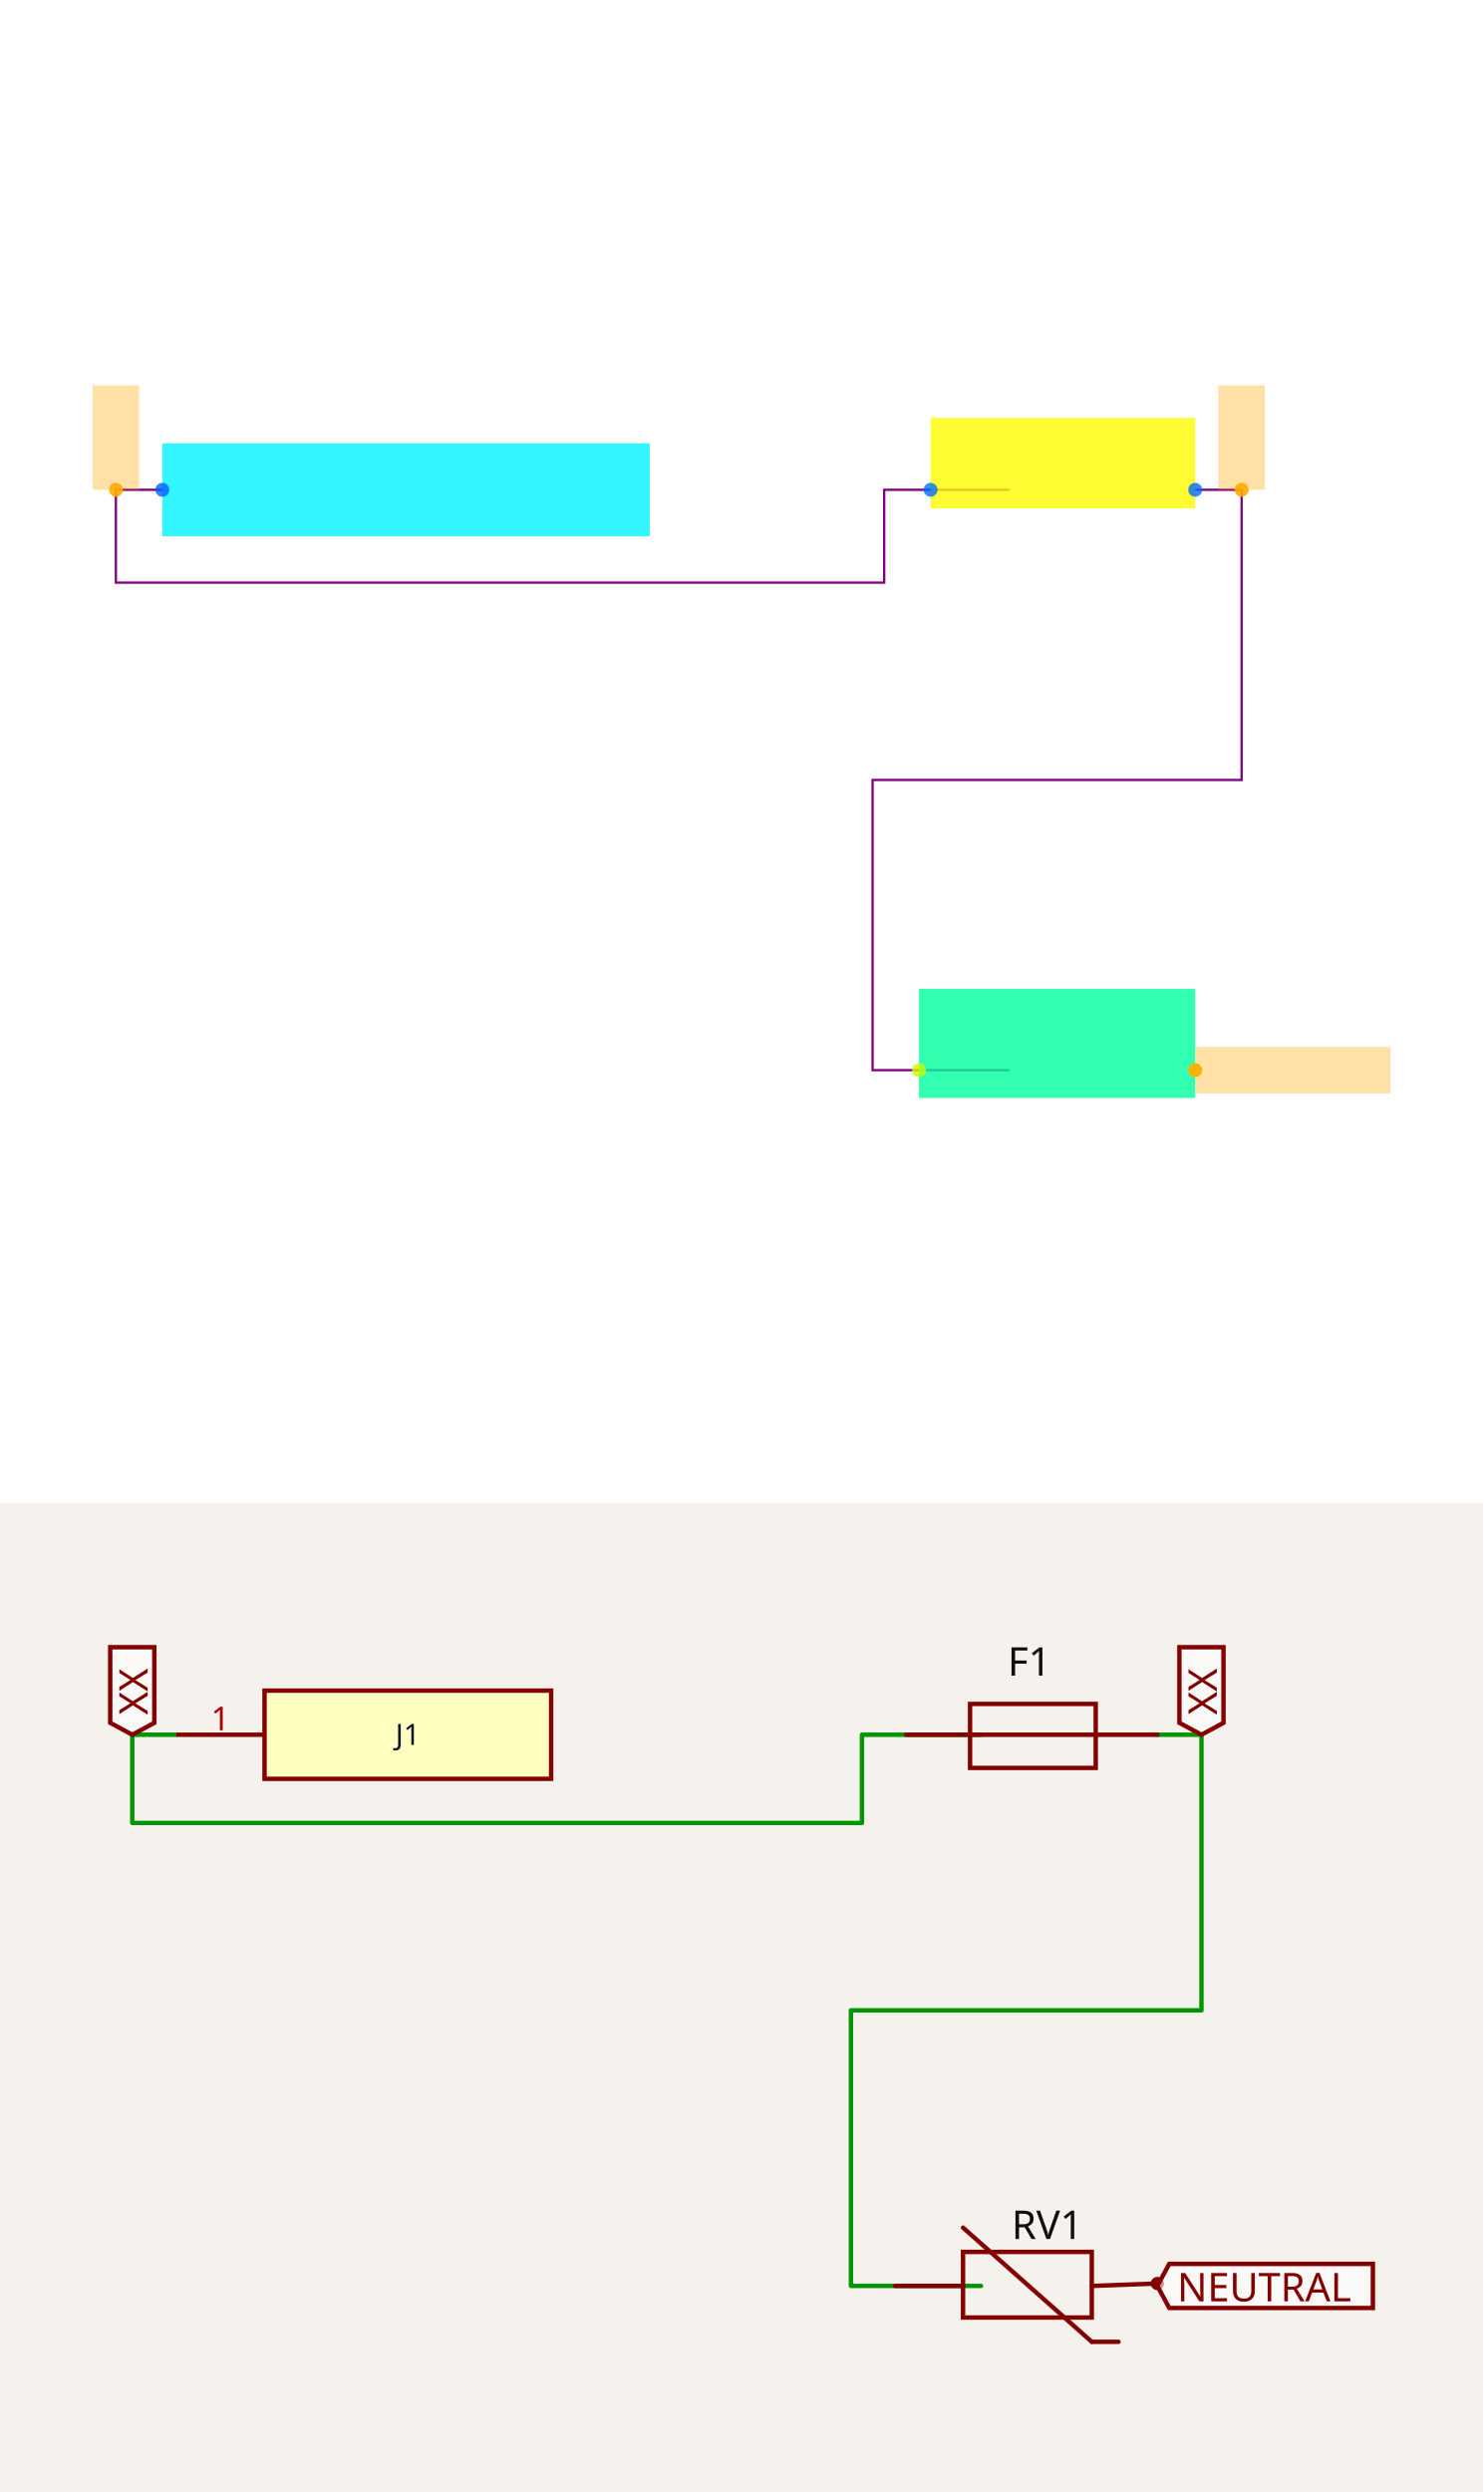
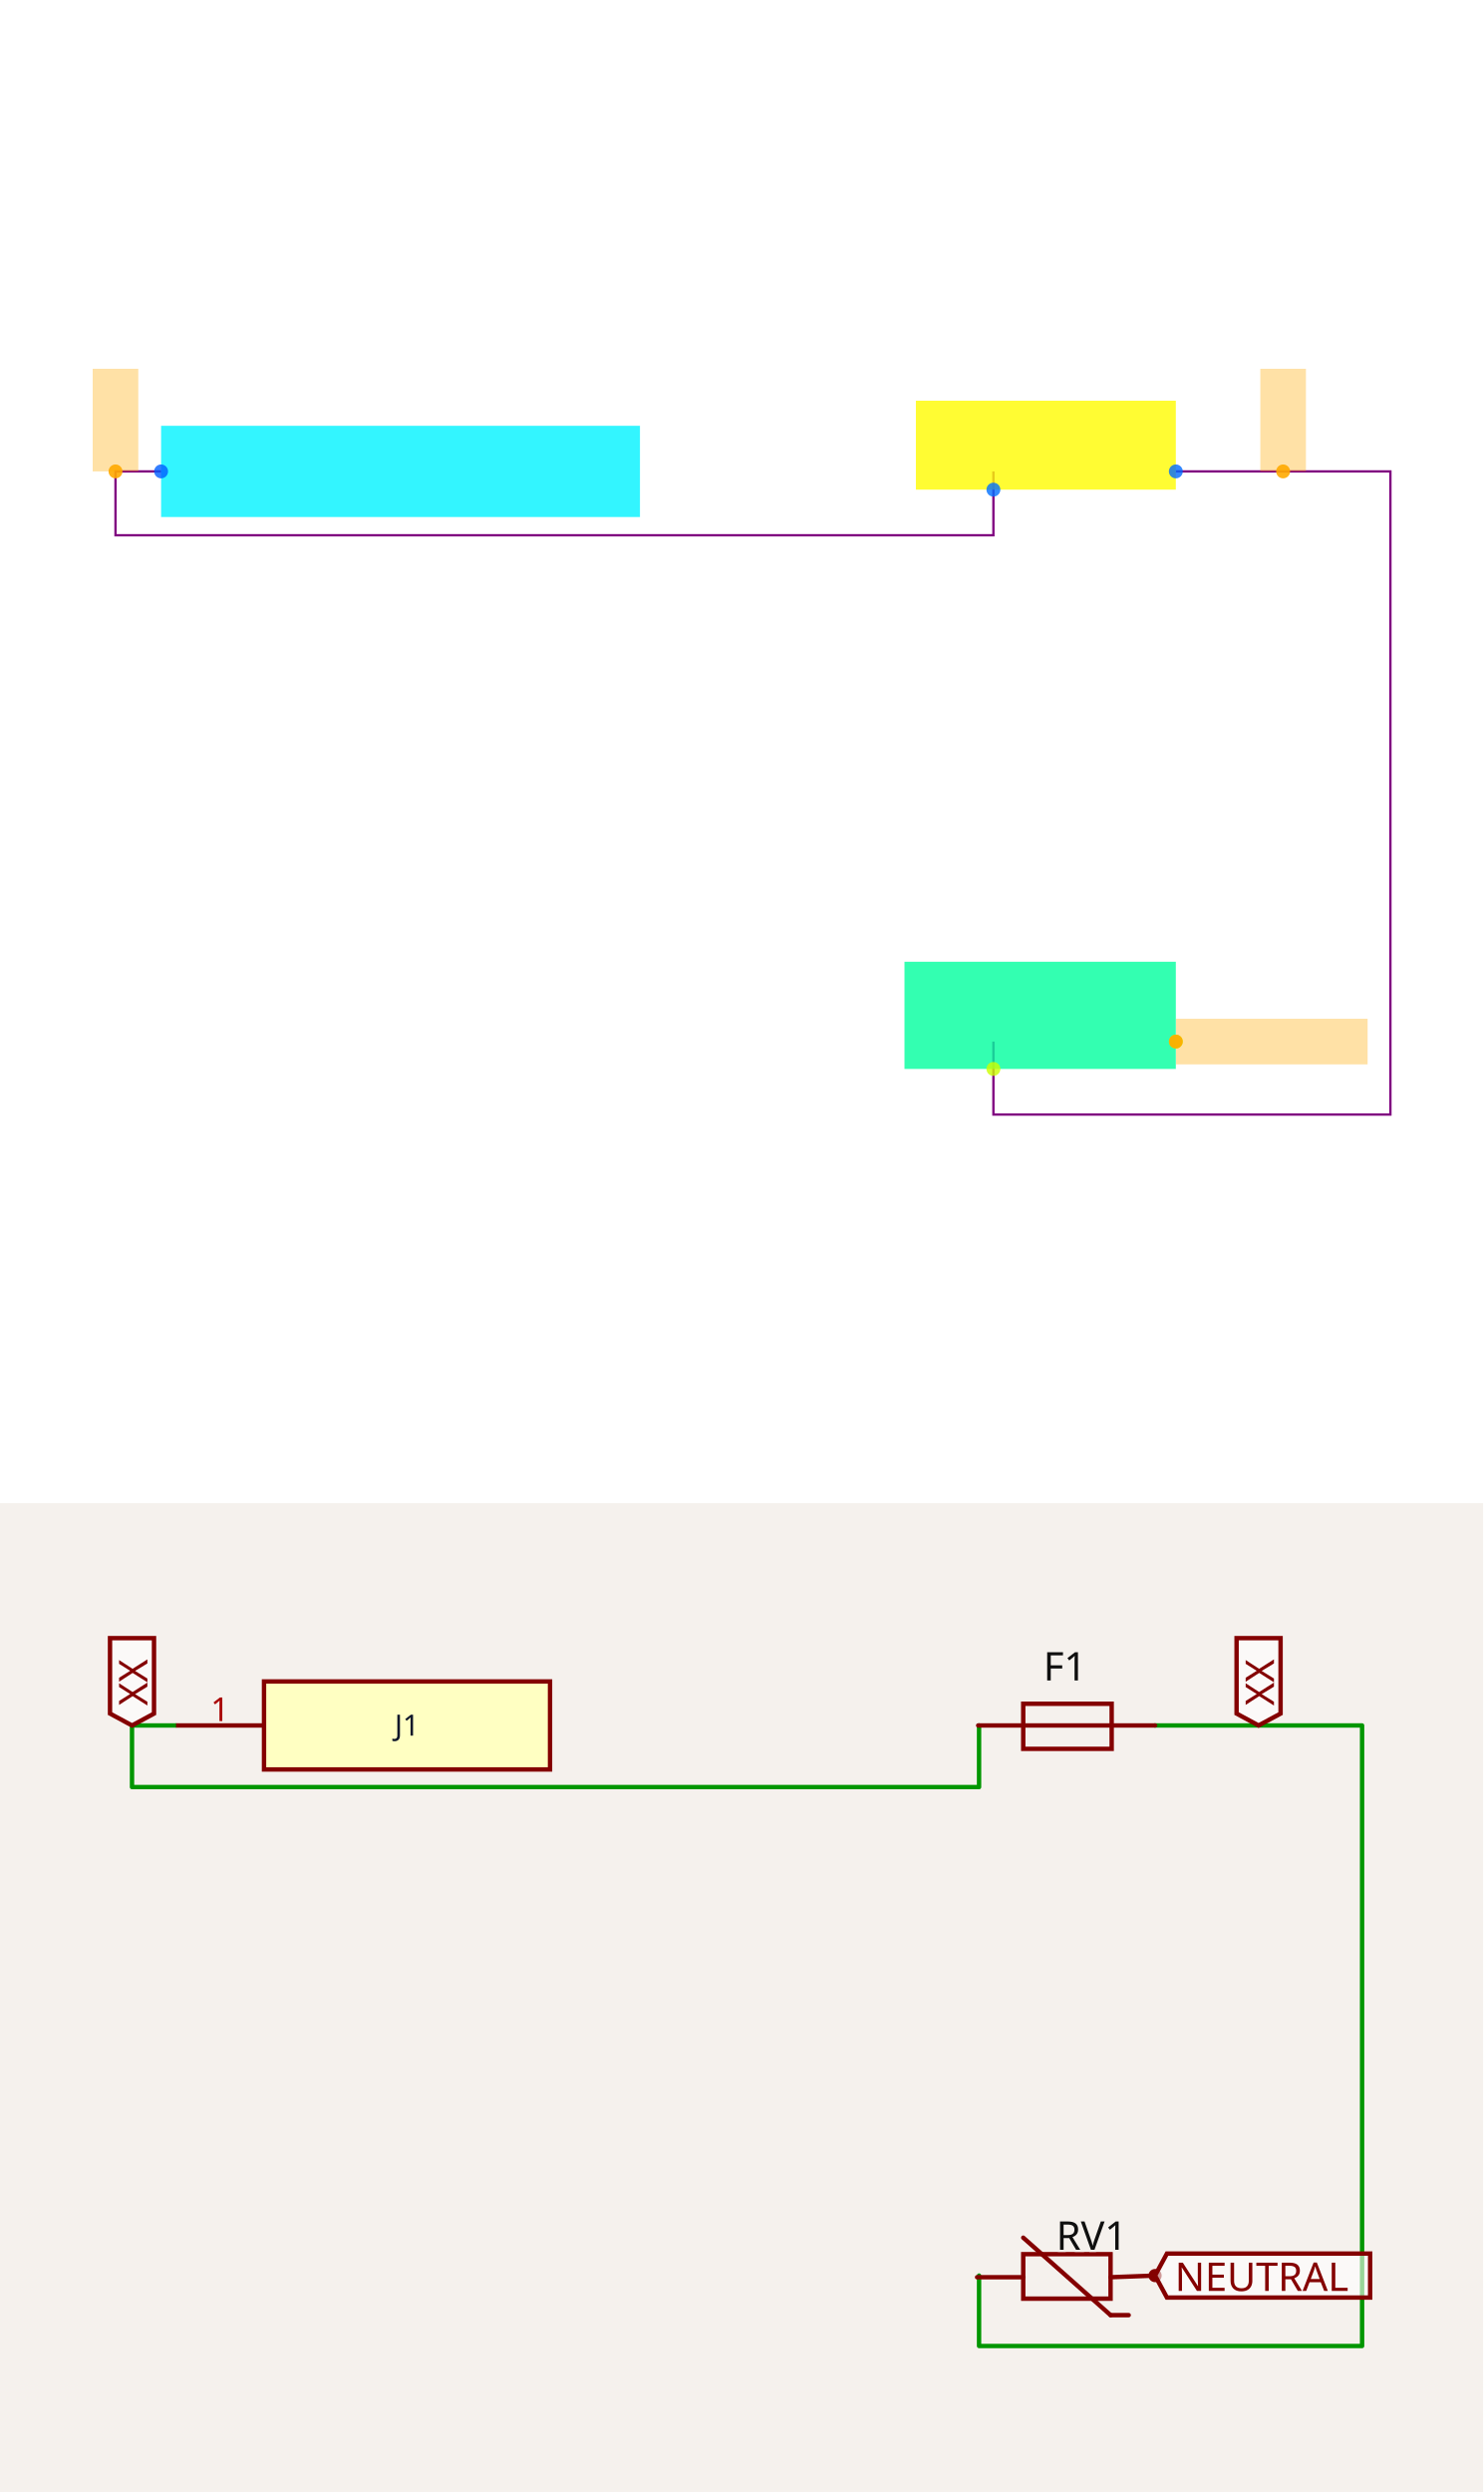
<svg xmlns="http://www.w3.org/2000/svg" width="1200" height="2016" viewBox="0 0 1200 2016" role="img" aria-label="Solver debug visualization on top and Circuit JSON schematic on the bottom">
  <g transform="translate(0, 0) scale(1.875, 1.875) translate(0, 0)">
    <rect width="100%" height="100%" fill="white" />
    <g>
-       <polyline data-points="-14.05,6 -14.25,6 -14.25,5.6 -10.940000000000001,5.6 -10.940000000000001,6 -10.4,6" data-type="line" data-label="" points="70.048,211.325 50.016,211.325 50.016,251.39 381.549,251.39 381.549,211.325 435.636,211.325" fill="none" stroke="purple" stroke-width="1px" />
+       <polyline data-points="-14.05,6 -14.25,6 -14.25,5.72 -10.399999999999999,5.72 -10.4,6" data-type="line" data-label="" points="69.52,203.395 49.84,203.395 49.84,230.947 428.684,230.947 428.684,203.395" fill="none" stroke="purple" stroke-width="1px" />
    </g>
    <g>
-       <polyline data-points="-9.6,6 -9.4,6 -9.4,4.75 -10.99,4.75 -10.99,3.5 -10.4,3.5" data-type="line" data-label="" points="515.765,211.325 535.797,211.325 535.797,336.527 376.541,336.527 376.541,461.728 435.636,461.728" fill="none" stroke="purple" stroke-width="1px" />
+       <polyline data-points="-9.6,6 -8.659,6 -8.659,3.180000000000001 -10.4,3.180000000000001 -10.4,3.5" data-type="line" data-label="" points="507.405,203.395 600,203.395 600,480.886 428.684,480.886 428.684,449.397" fill="none" stroke="purple" stroke-width="1px" />
    </g>
    <g>
-       <rect data-type="rect" data-label="J1" data-x="-13" data-y="6" x="70.048" y="191.293" width="210.338" height="40.064" fill="hsl(183, 100%, 50%, 0.8)" stroke="black" stroke-width="0.01" />
+       <rect data-type="rect" data-label="J1" data-x="-13" data-y="6" x="69.52" y="183.715" width="206.642" height="39.36" fill="hsl(183, 100%, 50%, 0.8)" stroke="black" stroke-width="0.01" />
    </g>
    <g>
-       <rect data-type="rect" data-label="F1" data-x="-10.17" data-y="6.115" x="401.581" y="180.275" width="114.184" height="39.063" fill="hsl(59, 100%, 50%, 0.8)" stroke="black" stroke-width="0.01" />
+       <rect data-type="rect" data-label="F1" data-x="-10.17" data-y="6.115" x="395.228" y="172.891" width="112.177" height="38.376" fill="hsl(59, 100%, 50%, 0.8)" stroke="black" stroke-width="0.01" />
    </g>
    <g>
-       <rect data-type="rect" data-label="RV1" data-x="-10.195" data-y="3.615" x="396.573" y="426.671" width="119.192" height="47.076" fill="hsl(157, 100%, 50%, 0.8)" stroke="black" stroke-width="0.01" />
+       <rect data-type="rect" data-label="RV1" data-x="-10.195" data-y="3.615" x="390.308" y="414.957" width="117.097" height="46.248" fill="hsl(157, 100%, 50%, 0.8)" stroke="black" stroke-width="0.01" />
    </g>
    <g>
-       <rect data-type="rect" data-label="netId: LINE globalConnNetId: connectivity_net0" data-x="-14.25" data-y="6.225" x="40" y="166.253" width="20.032" height="45.072" fill="hsl(40, 100%, 50%, 0.35)" stroke="black" stroke-width="0.01" />
+       <rect data-type="rect" data-label="netId: LINE globalConnNetId: connectivity_net0" data-x="-14.25" data-y="6.225" x="40" y="159.114" width="19.68" height="44.28" fill="hsl(40, 100%, 50%, 0.35)" stroke="black" stroke-width="0.01" />
    </g>
    <g>
-       <rect data-type="rect" data-label="netId: LINE_FUSED globalConnNetId: connectivity_net1" data-x="-9.4" data-y="6.225" x="525.781" y="166.253" width="20.032" height="45.072" fill="hsl(40, 100%, 50%, 0.35)" stroke="black" stroke-width="0.01" />
+       <rect data-type="rect" data-label="netId: LINE_FUSED globalConnNetId: connectivity_net1" data-x="-9.1295" data-y="6.225" x="543.862" y="159.114" width="19.68" height="44.28" fill="hsl(40, 100%, 50%, 0.35)" stroke="black" stroke-width="0.01" />
    </g>
    <g>
-       <rect data-type="rect" data-label="netId: NEUTRAL globalConnNetId: connectivity_net2" data-x="-9.179" data-y="3.5" x="515.865" y="451.712" width="84.135" height="20.032" fill="hsl(40, 100%, 50%, 0.35)" stroke="black" stroke-width="0.01" />
+       <rect data-type="rect" data-label="netId: NEUTRAL globalConnNetId: connectivity_net2" data-x="-9.179" data-y="3.5" x="507.503" y="439.557" width="82.657" height="19.68" fill="hsl(40, 100%, 50%, 0.35)" stroke="black" stroke-width="0.01" />
    </g>
    <g>
-       <circle data-type="point" data-label="J1.1 x-" data-x="-14.05" data-y="6" cx="70.048" cy="211.325" r="3" fill="hsl(218, 100%, 50%, 0.8)" />
+       <circle data-type="point" data-label="J1.1 x-" data-x="-14.05" data-y="6" cx="69.52" cy="203.395" r="3" fill="hsl(218, 100%, 50%, 0.8)" />
    </g>
    <g>
-       <circle data-type="point" data-label="F1.1 x-" data-x="-10.74" data-y="6" cx="401.581" cy="211.325" r="3" fill="hsl(214, 100%, 50%, 0.8)" />
+       <circle data-type="point" data-label="F1.1 y-" data-x="-10.4" data-y="5.92" cx="428.684" cy="211.267" r="3" fill="hsl(214, 100%, 50%, 0.8)" />
    </g>
    <g>
-       <circle data-type="point" data-label="F1.2 x+" data-x="-9.6" data-y="6" cx="515.765" cy="211.325" r="3" fill="hsl(215, 100%, 50%, 0.8)" />
+       <circle data-type="point" data-label="F1.2 x+" data-x="-9.6" data-y="6" cx="507.405" cy="203.395" r="3" fill="hsl(215, 100%, 50%, 0.8)" />
    </g>
    <g>
-       <circle data-type="point" data-label="RV1.1 x-" data-x="-10.790000000000001" data-y="3.5" cx="396.573" cy="461.728" r="3" fill="hsl(72, 100%, 50%, 0.8)" />
+       <circle data-type="point" data-label="RV1.1 y-" data-x="-10.4" data-y="3.3800000000000003" cx="428.684" cy="461.205" r="3" fill="hsl(72, 100%, 50%, 0.8)" />
    </g>
    <g>
-       <circle data-type="point" data-label="RV1.2 x+" data-x="-9.6" data-y="3.5" cx="515.765" cy="461.728" r="3" fill="hsl(73, 100%, 50%, 0.8)" />
+       <circle data-type="point" data-label="RV1.2 x+" data-x="-9.6" data-y="3.5" cx="507.405" cy="449.397" r="3" fill="hsl(73, 100%, 50%, 0.8)" />
    </g>
    <g>
-       <circle data-type="point" data-label="anchorPoint orientation: y+" data-x="-14.25" data-y="6" cx="50.016" cy="211.325" r="3" fill="hsl(40, 100%, 50%, 0.9)" />
+       <circle data-type="point" data-label="anchorPoint orientation: y+" data-x="-14.25" data-y="6" cx="49.84" cy="203.395" r="3" fill="hsl(40, 100%, 50%, 0.9)" />
    </g>
    <g>
-       <circle data-type="point" data-label="anchorPoint orientation: y+" data-x="-9.4" data-y="6" cx="535.797" cy="211.325" r="3" fill="hsl(40, 100%, 50%, 0.9)" />
+       <circle data-type="point" data-label="anchorPoint orientation: y+" data-x="-9.1295" data-y="6" cx="553.702" cy="203.395" r="3" fill="hsl(40, 100%, 50%, 0.9)" />
    </g>
    <g>
-       <circle data-type="point" data-label="anchorPoint orientation: x+" data-x="-9.6" data-y="3.5" cx="515.765" cy="461.728" r="3" fill="hsl(40, 100%, 50%, 0.9)" />
+       <circle data-type="point" data-label="anchorPoint orientation: x+" data-x="-9.6" data-y="3.5" cx="507.405" cy="449.397" r="3" fill="hsl(40, 100%, 50%, 0.9)" />
    </g>
    <g id="crosshair" style="display: none">
      <line id="crosshair-h" y1="0" y2="640" stroke="#666" stroke-width="0.5" />
      <line id="crosshair-v" x1="0" x2="640" stroke="#666" stroke-width="0.5" />
      <text id="coordinates" font-family="monospace" font-size="12" fill="#666" />
    </g>
  </g>
  <g transform="translate(0, 1216)">
    <style>
              .boundary { fill: rgb(245, 241, 237); }
              .schematic-boundary { fill: none; stroke: #fff; }
              .component { fill: none; stroke: rgb(132, 0, 0); }
              .chip { fill: rgb(255, 255, 194); stroke: rgb(132, 0, 0); }
              .component-pin { fill: none; stroke: rgb(132, 0, 0); }
              .text { font-family: sans-serif; fill: rgb(0, 150, 0); }
              .pin-number { fill: rgb(169, 0, 0); }
              .port-label { fill: rgb(0, 100, 100); }
              .component-name { fill: rgb(0, 100, 100); }

            </style>
    <rect class="boundary" x="0" y="0" width="1200" height="800" />
    <g class="trace sch-trace" data-layer="base" data-circuit-json-type="schematic_trace" data-schematic-trace-id="schematic_trace_0__stack1">
-       <path d="M 142.696 187.381 L 107.022 187.381 L 107.022 258.729 L 697.426 258.729 L 697.426 187.381 L 793.745 187.381" class="trace-invisible-hover-outline sch-trace-hitbox" stroke="rgb(0, 150, 0)" fill="none" stroke-width="28.539px" stroke-linecap="round" opacity="0" stroke-linejoin="round" />
-       <path class="sch-trace-path" d="M 142.696 187.381 L 107.022 187.381 L 107.022 258.729 L 697.426 258.729 L 697.426 187.381 L 793.745 187.381" stroke="rgb(0, 150, 0)" fill="none" stroke-width="3.567px" stroke-linecap="round" stroke-linejoin="round" />
+       <path d="M 142.412 179.878 L 106.809 179.878 L 106.809 229.723 L 792.167 229.723 L 792.167 179.878" class="trace-invisible-hover-outline sch-trace-hitbox" stroke="rgb(0, 150, 0)" fill="none" stroke-width="28.482px" stroke-linecap="round" opacity="0" stroke-linejoin="round" />
+       <path class="sch-trace-path" d="M 142.412 179.878 L 106.809 179.878 L 106.809 229.723 L 792.167 229.723 L 792.167 179.878" stroke="rgb(0, 150, 0)" fill="none" stroke-width="3.56px" stroke-linecap="round" stroke-linejoin="round" />
    </g>
    <g class="trace sch-trace" data-layer="base" data-circuit-json-type="schematic_trace" data-schematic-trace-id="schematic_trace_1__stack1">
-       <path d="M 936.441 187.381 L 972.115 187.381 L 972.115 410.343 L 688.507 410.343 L 688.507 633.305 L 793.745 633.305" class="trace-invisible-hover-outline sch-trace-hitbox" stroke="rgb(0, 150, 0)" fill="none" stroke-width="28.539px" stroke-linecap="round" opacity="0" stroke-linejoin="round" />
-       <path class="sch-trace-path" d="M 936.441 187.381 L 972.115 187.381 L 972.115 410.343 L 688.507 410.343 L 688.507 633.305 L 793.745 633.305" stroke="rgb(0, 150, 0)" fill="none" stroke-width="3.567px" stroke-linecap="round" stroke-linejoin="round" />
+       <path d="M 934.579 179.878 L 1102.092 179.878 L 1102.092 681.881 L 792.167 681.881 L 792.167 624.916" class="trace-invisible-hover-outline sch-trace-hitbox" stroke="rgb(0, 150, 0)" fill="none" stroke-width="28.482px" stroke-linecap="round" opacity="0" stroke-linejoin="round" />
+       <path class="sch-trace-path" d="M 934.579 179.878 L 1102.092 179.878 L 1102.092 681.881 L 792.167 681.881 L 792.167 624.916" stroke="rgb(0, 150, 0)" fill="none" stroke-width="3.56px" stroke-linecap="round" stroke-linejoin="round" />
    </g>
    <g class="trace-overlays sch-trace-overlays" data-layer="overlay" data-circuit-json-type="schematic_trace" data-schematic-trace-id="schematic_trace_0__stack1" />
    <g class="trace-overlays sch-trace-overlays" data-layer="overlay" data-circuit-json-type="schematic_trace" data-schematic-trace-id="schematic_trace_1__stack1" />
    <g class="sch-component" data-circuit-json-type="schematic_component" data-schematic-component-id="schematic_component_0__stack1">
-       <rect class="component chip sch-component-body" x="214.044" y="151.707" width="231.881" height="71.348" stroke-width="3.567px" fill="rgb(255, 255, 194)" stroke="rgb(132, 0, 0)" />
-       <rect class="component-overlay sch-component-overlay" x="214.044" y="151.707" width="231.881" height="71.348" fill="transparent" />
-       <text class="sch-text" x="329.984" y="187.381" fill="#0f172a" text-anchor="middle" dominant-baseline="middle" font-family="sans-serif" font-size="23.783px" transform="rotate(0, 329.9839, 187.3809)">J1</text>
-       <line class="component-pin sch-component-pin sch-port-line" x1="214.044" y1="187.381" x2="142.696" y2="187.381" stroke-width="3.567px" />
+       <rect class="component chip sch-component-body" x="213.618" y="144.275" width="231.42" height="71.206" stroke-width="3.56px" fill="rgb(255, 255, 194)" stroke="rgb(132, 0, 0)" />
+       <rect class="component-overlay sch-component-overlay" x="213.618" y="144.275" width="231.42" height="71.206" fill="transparent" />
+       <text class="sch-text" x="329.328" y="179.878" fill="#0f172a" text-anchor="middle" dominant-baseline="middle" font-family="sans-serif" font-size="23.735px" transform="rotate(0, 329.328, 179.8784)">J1</text>
+       <line class="component-pin sch-component-pin sch-port-line" x1="213.618" y1="179.878" x2="142.412" y2="179.878" stroke-width="3.56px" />
      <g class="sch-port" data-schematic-port-id="source_port_0_0__stack1">
-         <rect x="139.128" y="183.814" width="7.135" height="7.135" opacity="0" />
+         <rect x="138.852" y="176.318" width="7.121" height="7.121" opacity="0" />
      </g>
-       <text class="pin-number sch-pin-number" x="178.37" y="183.814" style="font-family: sans-serif;" fill="rgb(169, 0, 0)" text-anchor="middle" dominant-baseline="auto" font-size="26.755px" transform="">1</text>
+       <text class="pin-number sch-pin-number" x="178.015" y="176.318" style="font-family: sans-serif;" fill="rgb(169, 0, 0)" text-anchor="middle" dominant-baseline="auto" font-size="26.702px" transform="">1</text>
    </g>
    <g class="sch-component" data-circuit-json-type="schematic_component" data-schematic-component-id="schematic_component_1__stack1">
-       <rect class="component-overlay sch-component-overlay" x="733.099" y="162.443" width="203.341" height="51.795" fill="transparent" />
-       <path class="sch-component-symbol-path" d="M 733.099 187.381 L 936.441 187.381" stroke="rgb(132, 0, 0)" fill="none" stroke-width="3.567px" stroke-linecap="round" />
-       <path class="sch-component-symbol-path" d="M 834.77 162.443 L 886.565 162.443 L 886.565 214.237 L 784.894 214.237 L 784.894 162.443 L 834.77 162.443" stroke="rgb(132, 0, 0)" fill="none" stroke-width="3.567px" stroke-linecap="round" />
-       <text class="sch-component-name sch-component-text" x="832.852" y="149.015" stroke="rgb(245, 241, 237)" stroke-width="3.567px" paint-order="stroke" fill="rgb(15, 15, 15)" font-family="sans-serif" text-anchor="middle" dominant-baseline="ideographic" font-size="32.107px">F1</text>
-       <text class="sch-component-text" x="834.77" y="233.42" fill="rgb(15, 15, 15)" font-family="sans-serif" text-anchor="middle" dominant-baseline="hanging" font-size="32.107px" />
+       <rect class="component-overlay sch-component-overlay" x="791.457" y="162.326" width="143.122" height="36.456" fill="transparent" />
+       <path class="sch-component-symbol-path" d="M 791.457 179.878 L 934.579 179.878" stroke="rgb(132, 0, 0)" fill="none" stroke-width="3.56px" stroke-linecap="round" />
+       <path class="sch-component-symbol-path" d="M 863.018 162.326 L 899.474 162.326 L 899.474 198.781 L 827.913 198.781 L 827.913 162.326 L 863.018 162.326" stroke="rgb(132, 0, 0)" fill="none" stroke-width="3.56px" stroke-linecap="round" />
+       <text class="sch-component-name sch-component-text" x="861.668" y="152.874" stroke="rgb(245, 241, 237)" stroke-width="3.56px" paint-order="stroke" fill="rgb(15, 15, 15)" font-family="sans-serif" text-anchor="middle" dominant-baseline="ideographic" font-size="32.043px">F1</text>
+       <text class="sch-component-text" x="863.018" y="212.283" fill="rgb(15, 15, 15)" font-family="sans-serif" text-anchor="middle" dominant-baseline="hanging" font-size="32.043px" />
    </g>
    <g class="sch-component" data-circuit-json-type="schematic_component" data-schematic-component-id="schematic_component_2__stack1">
-       <rect class="component-overlay sch-component-overlay" x="724.181" y="586.138" width="212.251" height="92.368" fill="transparent" />
-       <path class="sch-component-symbol-path" d="M 724.181 633.305 L 779.209 633.305" stroke="rgb(132, 0, 0)" fill="none" stroke-width="3.567px" stroke-linecap="round" />
-       <path class="sch-component-symbol-path" d="M 883.369 633.305 L 936.432 631.34" stroke="rgb(132, 0, 0)" fill="none" stroke-width="3.567px" stroke-linecap="round" />
-       <path class="sch-component-symbol-path" d="M 883.369 678.507 L 779.209 586.138" stroke="rgb(132, 0, 0)" fill="none" stroke-width="3.567px" stroke-linecap="round" />
-       <path class="sch-component-symbol-path" d="M 904.987 678.507 L 883.369 678.507" stroke="rgb(132, 0, 0)" fill="none" stroke-width="3.567px" stroke-linecap="round" />
-       <path class="sch-component-symbol-path" d="M 830.306 605.791 L 883.369 605.791 L 883.369 658.854 L 779.209 658.854 L 779.209 605.791 L 830.306 605.791" stroke="rgb(132, 0, 0)" fill="none" stroke-width="3.567px" stroke-linecap="round" />
-       <text class="sch-component-name sch-component-text" x="818.515" y="584.173" stroke="rgb(245, 241, 237)" stroke-width="3.567px" paint-order="stroke" fill="rgb(15, 15, 15)" font-family="sans-serif" text-anchor="start" dominant-baseline="middle" font-size="32.107px">RV1</text>
-       <text class="sch-component-text" x="832.272" y="682.437" fill="rgb(15, 15, 15)" font-family="sans-serif" text-anchor="end" dominant-baseline="middle" font-size="32.107px" />
-       <circle class="component-pin sch-component-pin" cx="936.432" cy="631.34" r="3.567px" stroke-width="3.567px" fill="none" stroke="rgb(132, 0, 0)" />
+       <rect class="component-overlay sch-component-overlay" x="790.58" y="594.25" width="143.999" height="62.666" fill="transparent" />
+       <path class="sch-component-symbol-path" d="M 790.58 626.25 L 827.913 626.25" stroke="rgb(132, 0, 0)" fill="none" stroke-width="3.56px" stroke-linecap="round" />
+       <path class="sch-component-symbol-path" d="M 898.58 626.25 L 934.579 624.916" stroke="rgb(132, 0, 0)" fill="none" stroke-width="3.56px" stroke-linecap="round" />
+       <path class="sch-component-symbol-path" d="M 898.58 656.916 L 827.913 594.25" stroke="rgb(132, 0, 0)" fill="none" stroke-width="3.56px" stroke-linecap="round" />
+       <path class="sch-component-symbol-path" d="M 913.246 656.916 L 898.58 656.916" stroke="rgb(132, 0, 0)" fill="none" stroke-width="3.56px" stroke-linecap="round" />
+       <path class="sch-component-symbol-path" d="M 862.58 607.583 L 898.58 607.583 L 898.58 643.583 L 827.913 643.583 L 827.913 607.583 L 862.58 607.583" stroke="rgb(132, 0, 0)" fill="none" stroke-width="3.56px" stroke-linecap="round" />
+       <text class="sch-component-name sch-component-text" x="854.58" y="592.916" stroke="rgb(245, 241, 237)" stroke-width="3.56px" paint-order="stroke" fill="rgb(15, 15, 15)" font-family="sans-serif" text-anchor="start" dominant-baseline="middle" font-size="32.043px">RV1</text>
+       <text class="sch-component-text" x="863.913" y="659.583" fill="rgb(15, 15, 15)" font-family="sans-serif" text-anchor="end" dominant-baseline="middle" font-size="32.043px" />
+       <circle class="component-pin sch-component-pin" cx="934.579" cy="624.916" r="3.56px" stroke-width="3.56px" fill="none" stroke="rgb(132, 0, 0)" />
    </g>
    <g class="schematic-port-hover sch-port-hover" data-schematic-port-id="source_port_0_0__stack1">
-       <circle cx="142.696" cy="187.381" r="7.135" fill="red" opacity="0" />
+       <circle cx="142.412" cy="179.878" r="7.121" fill="red" opacity="0" />
    </g>
    <g class="schematic-port-hover sch-port-hover" data-schematic-port-id="source_port_1_0__stack1">
-       <circle cx="740.234" cy="187.919" r="7.135" fill="red" opacity="0" />
+       <circle cx="814.954" cy="192.4" r="7.121" fill="red" opacity="0" />
    </g>
    <g class="schematic-port-hover sch-port-hover" data-schematic-port-id="source_port_1_1__stack1">
-       <circle cx="943.576" cy="187.919" r="7.135" fill="red" opacity="0" />
+       <circle cx="957.366" cy="178.159" r="7.121" fill="red" opacity="0" />
    </g>
    <g class="schematic-port-hover sch-port-hover" data-schematic-port-id="source_port_2_0__stack1">
-       <circle cx="733.987" cy="633.305" r="7.135" fill="red" opacity="0" />
+       <circle cx="816.296" cy="645.831" r="7.121" fill="red" opacity="0" />
    </g>
    <g class="schematic-port-hover sch-port-hover" data-schematic-port-id="source_port_2_1__stack1">
-       <circle cx="946.247" cy="633.305" r="7.135" fill="red" opacity="0" />
+       <circle cx="958.708" cy="624.469" r="7.121" fill="red" opacity="0" />
    </g>
-     <path class="net-label sch-net-label" data-circuit-json-type="schematic_net_label" data-schematic-net-label-id="schematic_net_label_0__stack1" d="     M 107.022,187.381     L 89.185,177.749     L 89.185,116.58     L 124.859,116.58     L 124.859,177.749     Z   " fill="rgba(255, 255, 255, 0.6)" stroke="rgb(132, 0, 0)" stroke-width="3.567px" />
-     <text class="net-label-text sch-net-label-text" data-circuit-json-type="schematic_net_label" data-schematic-net-label-id="schematic_net_label_0__stack1" x="107.022" y="171.328" fill="rgb(132, 0, 0)" text-anchor="start" dominant-baseline="central" font-family="sans-serif" font-variant-numeric="tabular-nums" font-size="32.107px" transform="rotate(-90 107.0218 171.3276)">XX</text>
-     <path class="net-label sch-net-label" data-circuit-json-type="schematic_net_label" data-schematic-net-label-id="schematic_net_label_1__stack1" d="     M 972.115,187.381     L 954.278,177.749     L 954.278,116.58     L 989.952,116.58     L 989.952,177.749     Z   " fill="rgba(255, 255, 255, 0.6)" stroke="rgb(132, 0, 0)" stroke-width="3.567px" />
-     <text class="net-label-text sch-net-label-text" data-circuit-json-type="schematic_net_label" data-schematic-net-label-id="schematic_net_label_1__stack1" x="972.115" y="171.328" fill="rgb(132, 0, 0)" text-anchor="start" dominant-baseline="central" font-family="sans-serif" font-variant-numeric="tabular-nums" font-size="32.107px" transform="rotate(-90 972.1149 171.3276)">XX</text>
-     <path class="net-label sch-net-label" data-circuit-json-type="schematic_net_label" data-schematic-net-label-id="schematic_net_label_2__stack1" d="     M 936.441,633.305     L 946.073,615.468     L 1110.815,615.468     L 1110.815,651.142     L 946.073,651.142     Z   " fill="rgba(255, 255, 255, 0.6)" stroke="rgb(132, 0, 0)" stroke-width="3.567px" />
-     <text class="net-label-text sch-net-label-text" data-circuit-json-type="schematic_net_label" data-schematic-net-label-id="schematic_net_label_2__stack1" x="952.494" y="633.305" fill="rgb(132, 0, 0)" text-anchor="start" dominant-baseline="central" font-family="sans-serif" font-variant-numeric="tabular-nums" font-size="32.107px" transform="">NEUTRAL</text>
+     <path class="net-label sch-net-label" data-circuit-json-type="schematic_net_label" data-schematic-net-label-id="schematic_net_label_0__stack1" d="     M 106.809,179.878     L 89.008,170.266     L 89.008,109.218     L 124.611,109.218     L 124.611,170.266     Z   " fill="rgba(255, 255, 255, 0.6)" stroke="rgb(132, 0, 0)" stroke-width="3.56px" />
+     <text class="net-label-text sch-net-label-text" data-circuit-json-type="schematic_net_label" data-schematic-net-label-id="schematic_net_label_0__stack1" x="106.809" y="163.857" fill="rgb(132, 0, 0)" text-anchor="start" dominant-baseline="central" font-family="sans-serif" font-variant-numeric="tabular-nums" font-size="32.043px" transform="rotate(-90 106.8091 163.857)">XX</text>
+     <path class="net-label sch-net-label" data-circuit-json-type="schematic_net_label" data-schematic-net-label-id="schematic_net_label_1__stack1" d="     M 1018.336,179.878     L 1000.534,170.266     L 1000.534,109.218     L 1036.137,109.218     L 1036.137,170.266     Z   " fill="rgba(255, 255, 255, 0.6)" stroke="rgb(132, 0, 0)" stroke-width="3.56px" />
+     <text class="net-label-text sch-net-label-text" data-circuit-json-type="schematic_net_label" data-schematic-net-label-id="schematic_net_label_1__stack1" x="1018.336" y="163.857" fill="rgb(132, 0, 0)" text-anchor="start" dominant-baseline="central" font-family="sans-serif" font-variant-numeric="tabular-nums" font-size="32.043px" transform="rotate(-90 1018.336 163.857)">XX</text>
+     <path class="net-label sch-net-label" data-circuit-json-type="schematic_net_label" data-schematic-net-label-id="schematic_net_label_2__stack1" d="     M 934.579,624.916     L 944.192,607.115     L 1108.607,607.115     L 1108.607,642.718     L 944.192,642.718     Z   " fill="rgba(255, 255, 255, 0.6)" stroke="rgb(132, 0, 0)" stroke-width="3.56px" />
+     <text class="net-label-text sch-net-label-text" data-circuit-json-type="schematic_net_label" data-schematic-net-label-id="schematic_net_label_2__stack1" x="950.601" y="624.916" fill="rgb(132, 0, 0)" text-anchor="start" dominant-baseline="central" font-family="sans-serif" font-variant-numeric="tabular-nums" font-size="32.043px" transform="">NEUTRAL</text>
  </g>
</svg>
